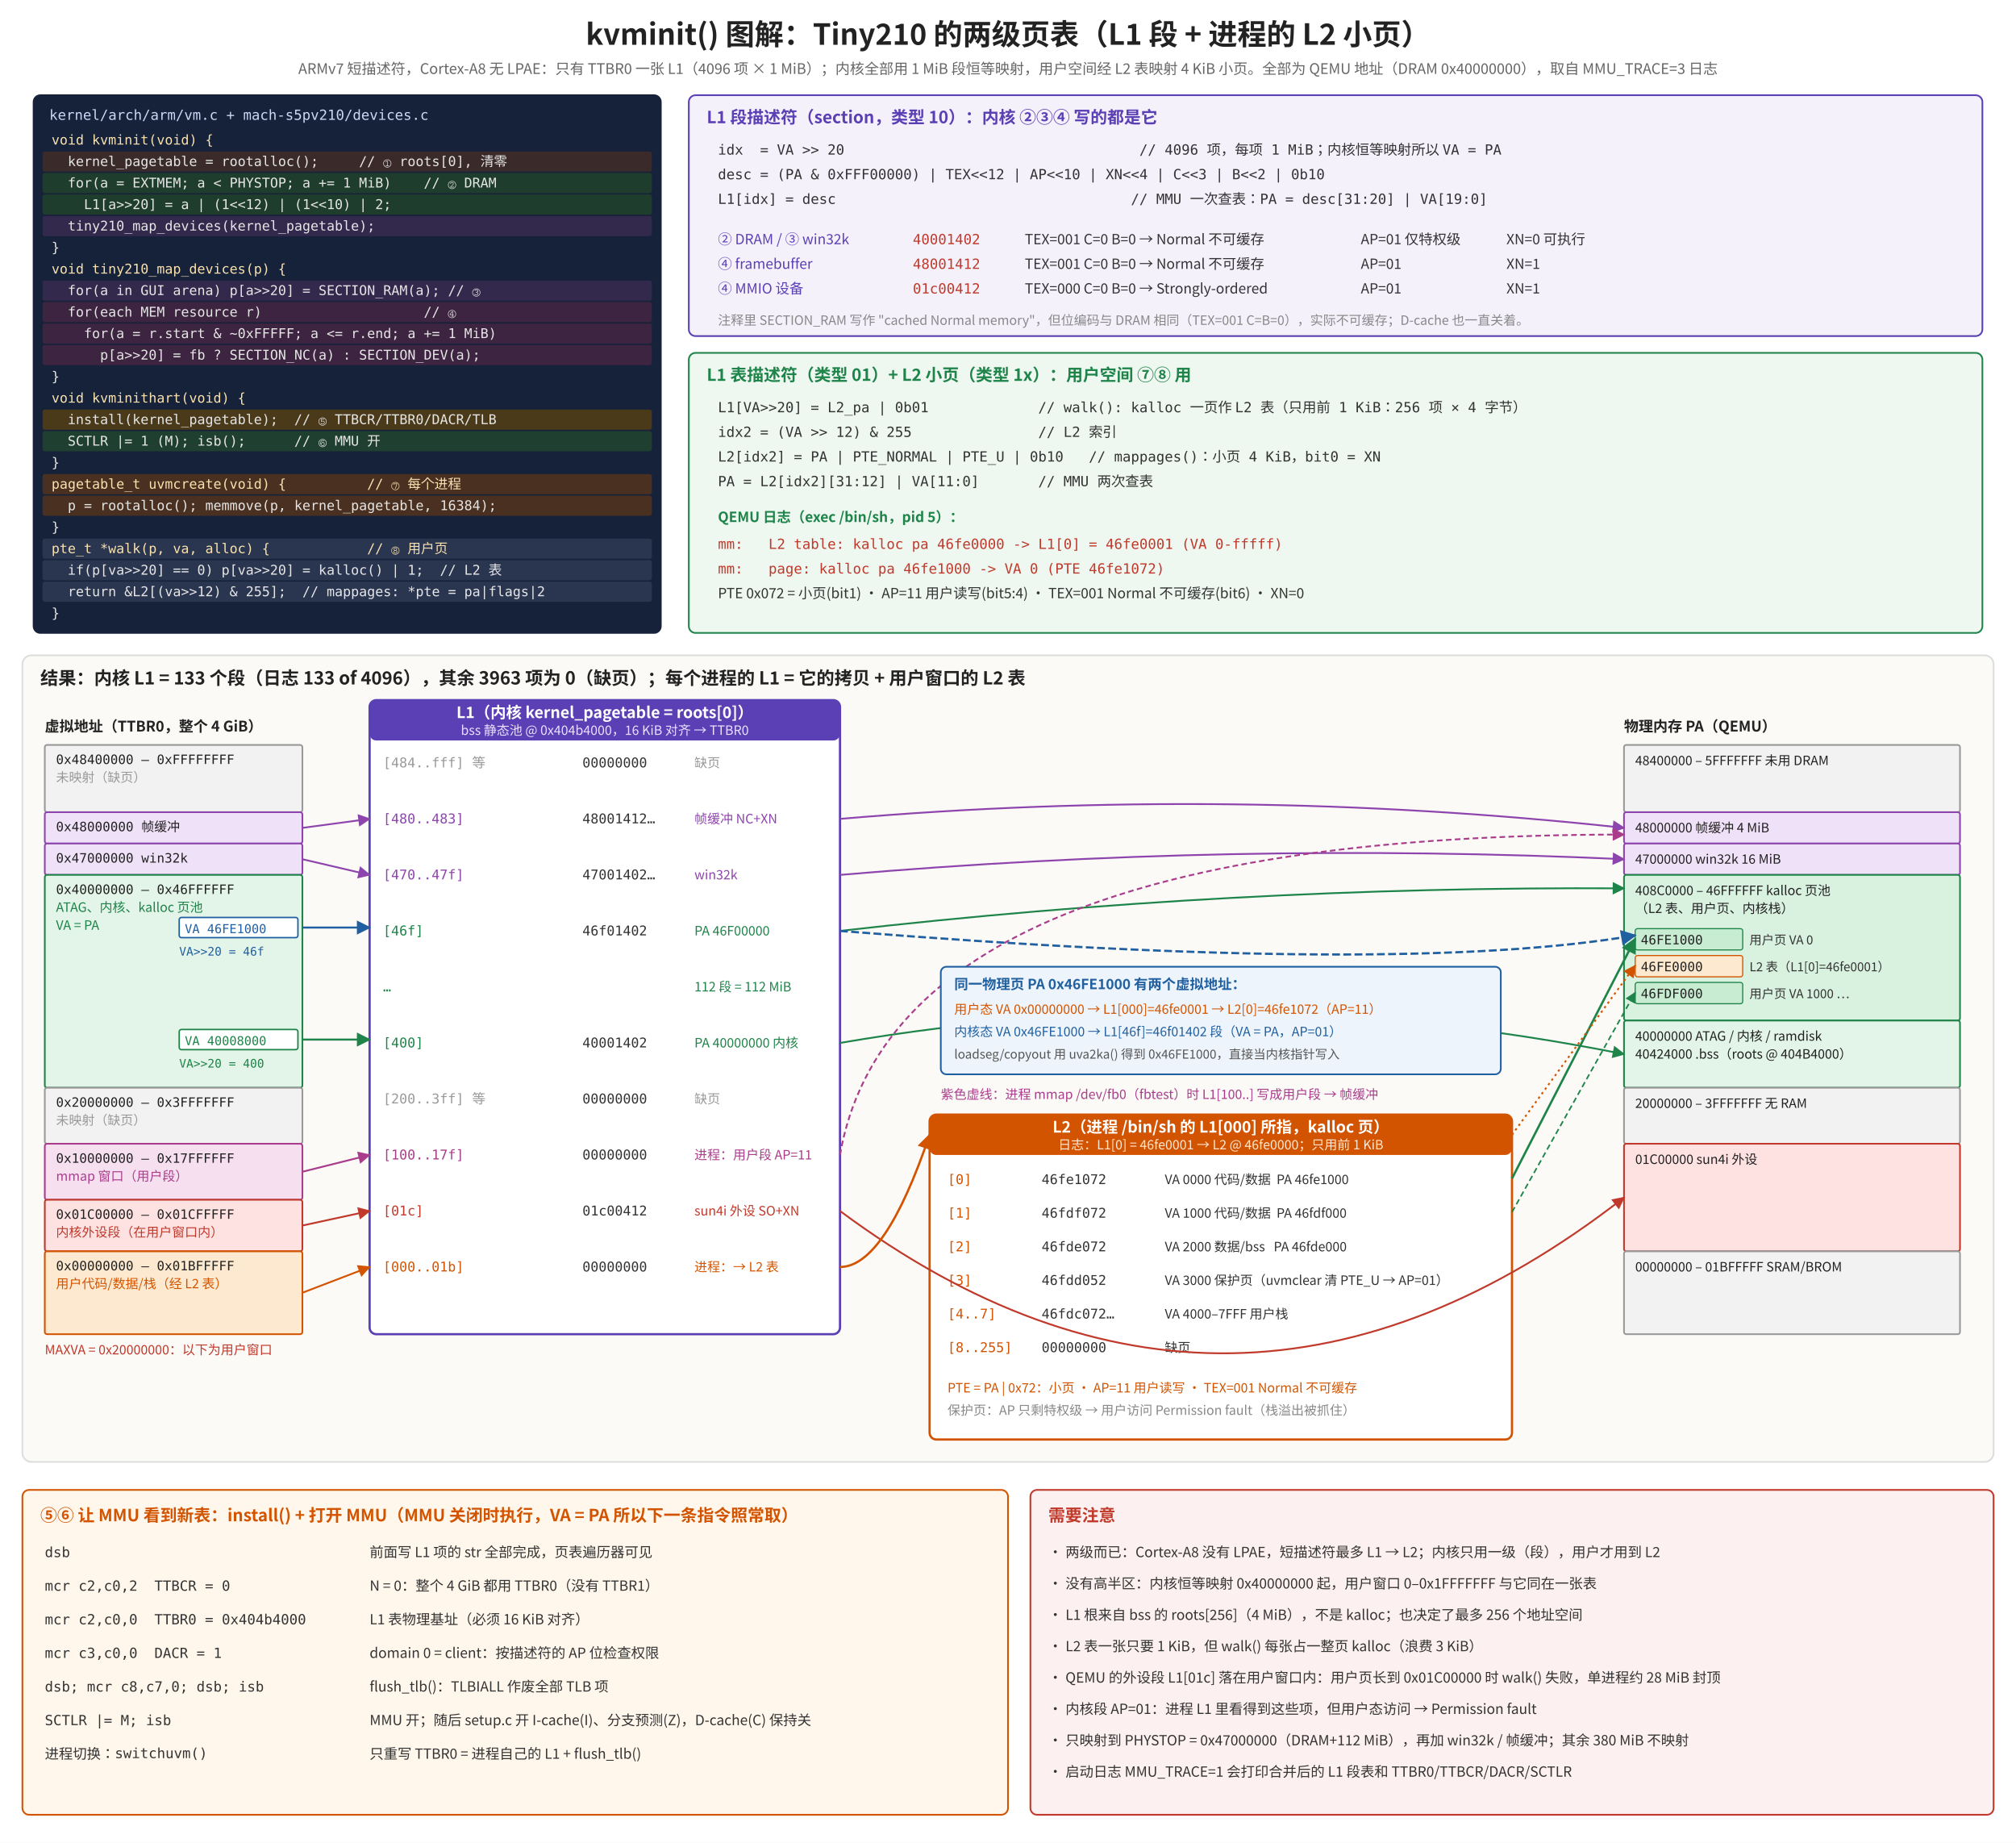
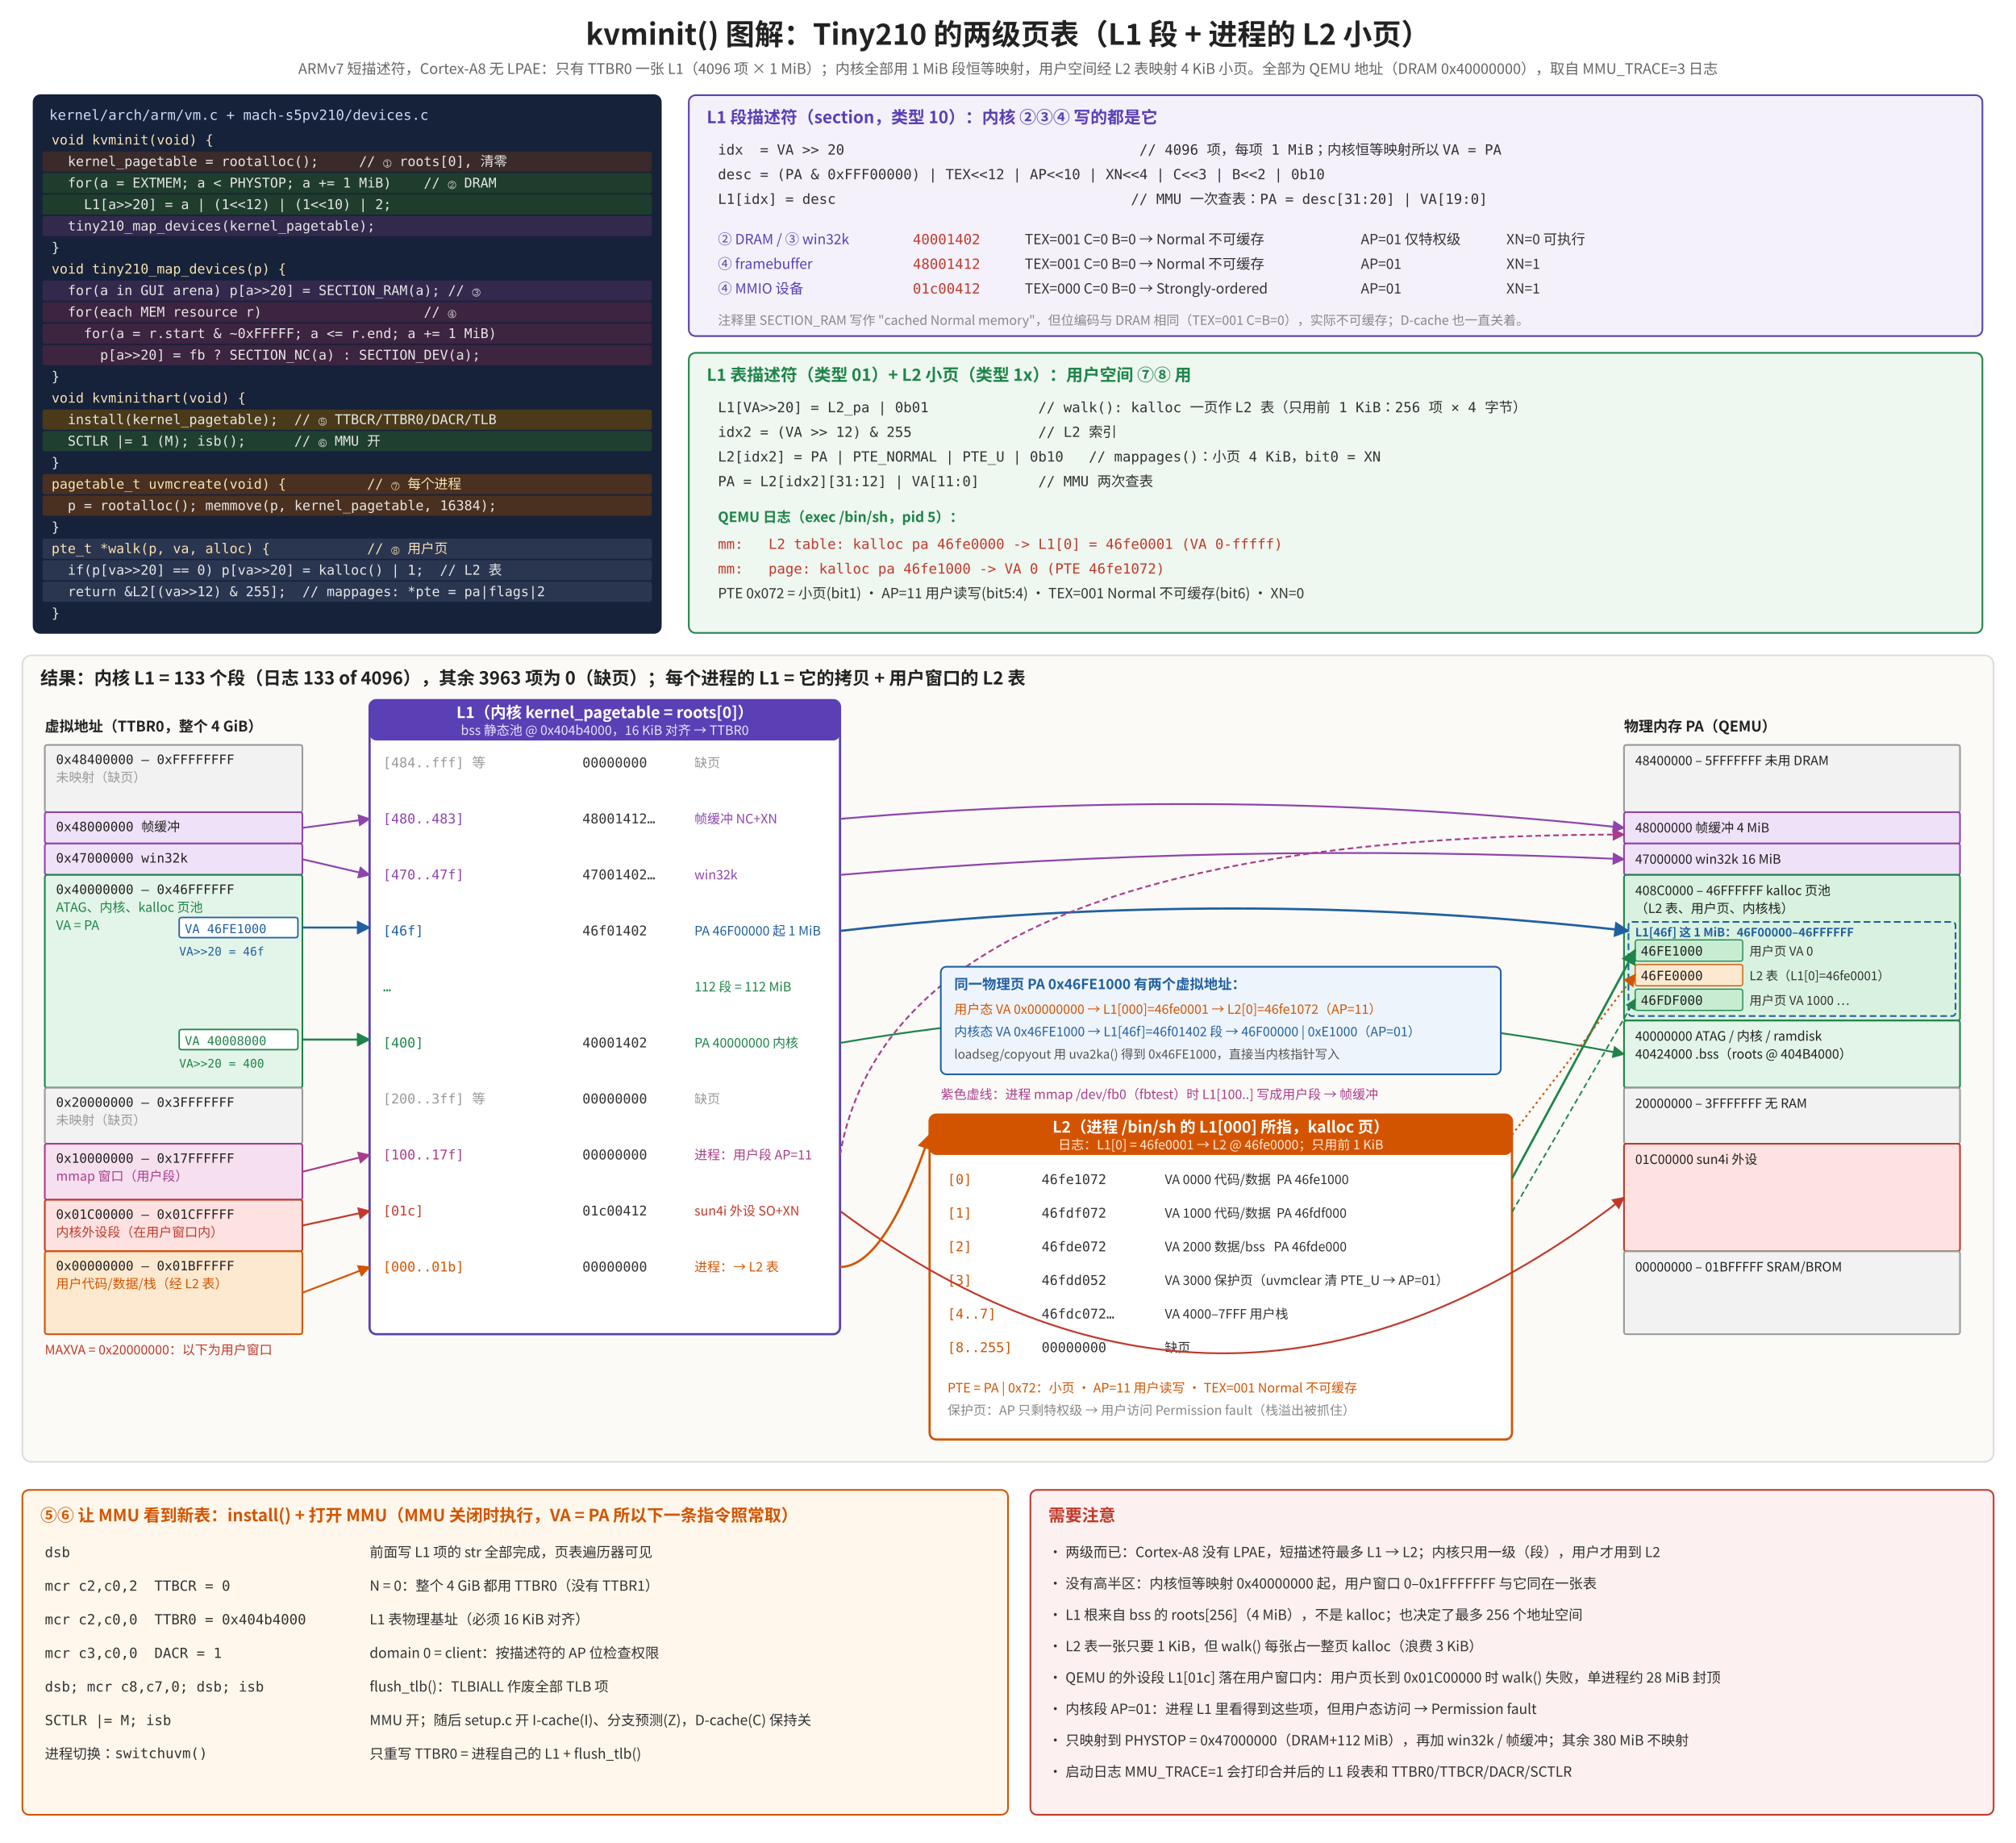
<svg xmlns="http://www.w3.org/2000/svg" width="1800" height="1645" viewBox="0 0 1800 1645">
  <defs>
    <marker id="mc0392b" viewBox="0 0 10 10" refX="9" refY="5" markerWidth="7" markerHeight="7" orient="auto-start-reverse">
      <path d="M0,0 L10,5 L0,10 z" fill="#c0392b" />
    </marker>
    <marker id="m1e8449" viewBox="0 0 10 10" refX="9" refY="5" markerWidth="7" markerHeight="7" orient="auto-start-reverse">
      <path d="M0,0 L10,5 L0,10 z" fill="#1e8449" />
    </marker>
    <marker id="m5b3fb5" viewBox="0 0 10 10" refX="9" refY="5" markerWidth="7" markerHeight="7" orient="auto-start-reverse">
      <path d="M0,0 L10,5 L0,10 z" fill="#5b3fb5" />
    </marker>
    <marker id="m2160a0" viewBox="0 0 10 10" refX="9" refY="5" markerWidth="7" markerHeight="7" orient="auto-start-reverse">
      <path d="M0,0 L10,5 L0,10 z" fill="#2160a0" />
    </marker>
    <marker id="m8e44ad" viewBox="0 0 10 10" refX="9" refY="5" markerWidth="7" markerHeight="7" orient="auto-start-reverse">
      <path d="M0,0 L10,5 L0,10 z" fill="#8e44ad" />
    </marker>
    <marker id="mb9770e" viewBox="0 0 10 10" refX="9" refY="5" markerWidth="7" markerHeight="7" orient="auto-start-reverse">
      <path d="M0,0 L10,5 L0,10 z" fill="#b9770e" />
    </marker>
    <marker id="m555555" viewBox="0 0 10 10" refX="9" refY="5" markerWidth="7" markerHeight="7" orient="auto-start-reverse">
      <path d="M0,0 L10,5 L0,10 z" fill="#555555" />
    </marker>
    <marker id="md35400" viewBox="0 0 10 10" refX="9" refY="5" markerWidth="7" markerHeight="7" orient="auto-start-reverse">
      <path d="M0,0 L10,5 L0,10 z" fill="#d35400" />
    </marker>
    <marker id="ma93d8c" viewBox="0 0 10 10" refX="9" refY="5" markerWidth="7" markerHeight="7" orient="auto-start-reverse">
      <path d="M0,0 L10,5 L0,10 z" fill="#a93d8c" />
    </marker>
  </defs>
  <rect width="1800" height="1645" fill="#ffffff" />
  <text x="900.0" y="40" font-family="'PingFang SC','Noto Sans CJK SC','Helvetica Neue',Arial,sans-serif" font-size="26" fill="#222" font-weight="600" text-anchor="middle" xml:space="preserve">kvminit() 图解：Tiny210 的两级页表（L1 段 + 进程的 L2 小页）</text>
  <text x="900.0" y="66" font-family="'PingFang SC','Noto Sans CJK SC','Helvetica Neue',Arial,sans-serif" font-size="13" fill="#666" text-anchor="middle" xml:space="preserve">ARMv7 短描述符，Cortex-A8 无 LPAE：只有 TTBR0 一张 L1（4096 项 × 1 MiB）；内核全部用 1 MiB 段恒等映射，用户空间经 L2 表映射 4 KiB 小页。全部为 QEMU 地址（DRAM 0x40000000），取自 MMU_TRACE=3 日志</text>
  <rect x="30" y="85" width="560" height="480" rx="6" fill="#16213a" stroke="#16213a" stroke-width="1.5" />
  <text x="44" y="107" font-family="Menlo,'SF Mono',Consolas,monospace" font-size="12.5" fill="#cdd6f4" xml:space="preserve">kernel/arch/arm/vm.c + mach-s5pv210/devices.c</text>
  <text x="46" y="129" font-family="Menlo,'SF Mono',Consolas,monospace" font-size="12" fill="#f9e2af" xml:space="preserve">void kvminit(void) {</text>
  <rect x="38" y="135.2" width="544" height="18" fill="#3a2a2a" rx="2" />
  <text x="46" y="148.2" font-family="Menlo,'SF Mono',Consolas,monospace" font-size="12" fill="#e6e6e6" xml:space="preserve">  kernel_pagetable = rootalloc();     // ① roots[0], 清零</text>
  <rect x="38" y="154.4" width="544" height="18" fill="#1f3d2c" rx="2" />
  <text x="46" y="167.4" font-family="Menlo,'SF Mono',Consolas,monospace" font-size="12" fill="#e6e6e6" xml:space="preserve">  for(a = EXTMEM; a &lt; PHYSTOP; a += 1 MiB)    // ② DRAM</text>
  <rect x="38" y="173.6" width="544" height="18" fill="#1f3d2c" rx="2" />
  <text x="46" y="186.6" font-family="Menlo,'SF Mono',Consolas,monospace" font-size="12" fill="#e6e6e6" xml:space="preserve">    L1[a&gt;&gt;20] = a | (1&lt;&lt;12) | (1&lt;&lt;10) | 2;</text>
  <rect x="38" y="192.8" width="544" height="18" fill="#33294d" rx="2" />
  <text x="46" y="205.8" font-family="Menlo,'SF Mono',Consolas,monospace" font-size="12" fill="#e6e6e6" xml:space="preserve">  tiny210_map_devices(kernel_pagetable);</text>
  <text x="46" y="225" font-family="Menlo,'SF Mono',Consolas,monospace" font-size="12" fill="#e6e6e6" xml:space="preserve">}</text>
  <text x="46" y="244.2" font-family="Menlo,'SF Mono',Consolas,monospace" font-size="12" fill="#f9e2af" xml:space="preserve">void tiny210_map_devices(p) {</text>
  <rect x="38" y="250.4" width="544" height="18" fill="#33294d" rx="2" />
  <text x="46" y="263.4" font-family="Menlo,'SF Mono',Consolas,monospace" font-size="12" fill="#e6e6e6" xml:space="preserve">  for(a in GUI arena) p[a&gt;&gt;20] = SECTION_RAM(a); // ③</text>
  <rect x="38" y="269.6" width="544" height="18" fill="#3d2440" rx="2" />
  <text x="46" y="282.6" font-family="Menlo,'SF Mono',Consolas,monospace" font-size="12" fill="#e6e6e6" xml:space="preserve">  for(each MEM resource r)                    // ④</text>
  <rect x="38" y="288.8" width="544" height="18" fill="#3d2440" rx="2" />
  <text x="46" y="301.8" font-family="Menlo,'SF Mono',Consolas,monospace" font-size="12" fill="#e6e6e6" xml:space="preserve">    for(a = r.start &amp; ~0xFFFFF; a &lt;= r.end; a += 1 MiB)</text>
  <rect x="38" y="308" width="544" height="18" fill="#3d2440" rx="2" />
  <text x="46" y="321" font-family="Menlo,'SF Mono',Consolas,monospace" font-size="12" fill="#e6e6e6" xml:space="preserve">      p[a&gt;&gt;20] = fb ? SECTION_NC(a) : SECTION_DEV(a);</text>
  <text x="46" y="340.2" font-family="Menlo,'SF Mono',Consolas,monospace" font-size="12" fill="#e6e6e6" xml:space="preserve">}</text>
  <text x="46" y="359.4" font-family="Menlo,'SF Mono',Consolas,monospace" font-size="12" fill="#f9e2af" xml:space="preserve">void kvminithart(void) {</text>
  <rect x="38" y="365.6" width="544" height="18" fill="#4a3a1a" rx="2" />
  <text x="46" y="378.6" font-family="Menlo,'SF Mono',Consolas,monospace" font-size="12" fill="#e6e6e6" xml:space="preserve">  install(kernel_pagetable);  // ⑤ TTBCR/TTBR0/DACR/TLB</text>
  <rect x="38" y="384.8" width="544" height="18" fill="#1f4030" rx="2" />
  <text x="46" y="397.8" font-family="Menlo,'SF Mono',Consolas,monospace" font-size="12" fill="#e6e6e6" xml:space="preserve">  SCTLR |= 1 (M); isb();      // ⑥ MMU 开</text>
  <text x="46" y="417" font-family="Menlo,'SF Mono',Consolas,monospace" font-size="12" fill="#e6e6e6" xml:space="preserve">}</text>
  <rect x="38" y="423.2" width="544" height="18" fill="#4a3020" rx="2" />
  <text x="46" y="436.2" font-family="Menlo,'SF Mono',Consolas,monospace" font-size="12" fill="#f9e2af" xml:space="preserve">pagetable_t uvmcreate(void) {          // ⑦ 每个进程</text>
  <rect x="38" y="442.4" width="544" height="18" fill="#4a3020" rx="2" />
  <text x="46" y="455.4" font-family="Menlo,'SF Mono',Consolas,monospace" font-size="12" fill="#e6e6e6" xml:space="preserve">  p = rootalloc(); memmove(p, kernel_pagetable, 16384);</text>
  <text x="46" y="474.6" font-family="Menlo,'SF Mono',Consolas,monospace" font-size="12" fill="#e6e6e6" xml:space="preserve">}</text>
  <rect x="38" y="480.8" width="544" height="18" fill="#2a3550" rx="2" />
  <text x="46" y="493.8" font-family="Menlo,'SF Mono',Consolas,monospace" font-size="12" fill="#f9e2af" xml:space="preserve">pte_t *walk(p, va, alloc) {            // ⑧ 用户页</text>
  <rect x="38" y="500" width="544" height="18" fill="#2a3550" rx="2" />
  <text x="46" y="513" font-family="Menlo,'SF Mono',Consolas,monospace" font-size="12" fill="#e6e6e6" xml:space="preserve">  if(p[va&gt;&gt;20] == 0) p[va&gt;&gt;20] = kalloc() | 1;  // L2 表</text>
  <rect x="38" y="519.2" width="544" height="18" fill="#2a3550" rx="2" />
  <text x="46" y="532.2" font-family="Menlo,'SF Mono',Consolas,monospace" font-size="12" fill="#e6e6e6" xml:space="preserve">  return &amp;L2[(va&gt;&gt;12) &amp; 255];  // mappages: *pte = pa|flags|2</text>
  <text x="46" y="551.4" font-family="Menlo,'SF Mono',Consolas,monospace" font-size="12" fill="#e6e6e6" xml:space="preserve">}</text>
  <rect x="615" y="85" width="1155" height="215" rx="6" fill="#f4f1fb" stroke="#5b3fb5" stroke-width="1.5" />
  <text x="631" y="110" font-family="'PingFang SC','Noto Sans CJK SC','Helvetica Neue',Arial,sans-serif" font-size="15" fill="#5b3fb5" font-weight="600" xml:space="preserve">L1 段描述符（section，类型 10）：内核 ②③④ 写的都是它</text>
  <text x="641" y="138" font-family="Menlo,'SF Mono',Consolas,monospace" font-size="12.5" fill="#333" xml:space="preserve">idx  = VA &gt;&gt; 20                                   // 4096 项，每项 1 MiB；内核恒等映射所以 VA = PA</text>
  <text x="641" y="160" font-family="Menlo,'SF Mono',Consolas,monospace" font-size="12.5" fill="#333" xml:space="preserve">desc = (PA &amp; 0xFFF00000) | TEX&lt;&lt;12 | AP&lt;&lt;10 | XN&lt;&lt;4 | C&lt;&lt;3 | B&lt;&lt;2 | 0b10</text>
  <text x="641" y="182" font-family="Menlo,'SF Mono',Consolas,monospace" font-size="12.5" fill="#333" xml:space="preserve">L1[idx] = desc                                   // MMU 一次查表：PA = desc[31:20] | VA[19:0]</text>
  <text x="641" y="218" font-family="'PingFang SC','Noto Sans CJK SC','Helvetica Neue',Arial,sans-serif" font-size="12.5" fill="#5b3fb5" xml:space="preserve">② DRAM / ③ win32k</text>
  <text x="815" y="218" font-family="Menlo,'SF Mono',Consolas,monospace" font-size="12.5" fill="#c0392b" xml:space="preserve">40001402</text>
  <text x="915" y="218" font-family="'PingFang SC','Noto Sans CJK SC','Helvetica Neue',Arial,sans-serif" font-size="12.5" fill="#333" xml:space="preserve">TEX=001 C=0 B=0 → Normal 不可缓存</text>
  <text x="1215" y="218" font-family="'PingFang SC','Noto Sans CJK SC','Helvetica Neue',Arial,sans-serif" font-size="12.5" fill="#333" xml:space="preserve">AP=01 仅特权级</text>
  <text x="1345" y="218" font-family="'PingFang SC','Noto Sans CJK SC','Helvetica Neue',Arial,sans-serif" font-size="12.5" fill="#333" xml:space="preserve">XN=0 可执行</text>
  <text x="641" y="240" font-family="'PingFang SC','Noto Sans CJK SC','Helvetica Neue',Arial,sans-serif" font-size="12.5" fill="#5b3fb5" xml:space="preserve">④ framebuffer</text>
  <text x="815" y="240" font-family="Menlo,'SF Mono',Consolas,monospace" font-size="12.5" fill="#c0392b" xml:space="preserve">48001412</text>
  <text x="915" y="240" font-family="'PingFang SC','Noto Sans CJK SC','Helvetica Neue',Arial,sans-serif" font-size="12.5" fill="#333" xml:space="preserve">TEX=001 C=0 B=0 → Normal 不可缓存</text>
  <text x="1215" y="240" font-family="'PingFang SC','Noto Sans CJK SC','Helvetica Neue',Arial,sans-serif" font-size="12.5" fill="#333" xml:space="preserve">AP=01</text>
  <text x="1345" y="240" font-family="'PingFang SC','Noto Sans CJK SC','Helvetica Neue',Arial,sans-serif" font-size="12.5" fill="#333" xml:space="preserve">XN=1</text>
  <text x="641" y="262" font-family="'PingFang SC','Noto Sans CJK SC','Helvetica Neue',Arial,sans-serif" font-size="12.5" fill="#5b3fb5" xml:space="preserve">④ MMIO 设备</text>
  <text x="815" y="262" font-family="Menlo,'SF Mono',Consolas,monospace" font-size="12.5" fill="#c0392b" xml:space="preserve">01c00412</text>
  <text x="915" y="262" font-family="'PingFang SC','Noto Sans CJK SC','Helvetica Neue',Arial,sans-serif" font-size="12.5" fill="#333" xml:space="preserve">TEX=000 C=0 B=0 → Strongly-ordered</text>
  <text x="1215" y="262" font-family="'PingFang SC','Noto Sans CJK SC','Helvetica Neue',Arial,sans-serif" font-size="12.5" fill="#333" xml:space="preserve">AP=01</text>
  <text x="1345" y="262" font-family="'PingFang SC','Noto Sans CJK SC','Helvetica Neue',Arial,sans-serif" font-size="12.5" fill="#333" xml:space="preserve">XN=1</text>
  <text x="641" y="290" font-family="'PingFang SC','Noto Sans CJK SC','Helvetica Neue',Arial,sans-serif" font-size="11.5" fill="#888" xml:space="preserve">注释里 SECTION_RAM 写作 "cached Normal memory"，但位编码与 DRAM 相同（TEX=001 C=B=0），实际不可缓存；D-cache 也一直关着。</text>
  <rect x="615" y="315" width="1155" height="250" rx="6" fill="#eef7f0" stroke="#1e8449" stroke-width="1.5" />
  <text x="631" y="340" font-family="'PingFang SC','Noto Sans CJK SC','Helvetica Neue',Arial,sans-serif" font-size="15" fill="#1e8449" font-weight="600" xml:space="preserve">L1 表描述符（类型 01）+ L2 小页（类型 1x）：用户空间 ⑦⑧ 用</text>
  <text x="641" y="368" font-family="Menlo,'SF Mono',Consolas,monospace" font-size="12.5" fill="#333" xml:space="preserve">L1[VA&gt;&gt;20] = L2_pa | 0b01             // walk(): kalloc 一页作 L2 表（只用前 1 KiB：256 项 × 4 字节）</text>
  <text x="641" y="390" font-family="Menlo,'SF Mono',Consolas,monospace" font-size="12.5" fill="#333" xml:space="preserve">idx2 = (VA &gt;&gt; 12) &amp; 255               // L2 索引</text>
  <text x="641" y="412" font-family="Menlo,'SF Mono',Consolas,monospace" font-size="12.5" fill="#333" xml:space="preserve">L2[idx2] = PA | PTE_NORMAL | PTE_U | 0b10   // mappages()：小页 4 KiB，bit0 = XN</text>
  <text x="641" y="434" font-family="Menlo,'SF Mono',Consolas,monospace" font-size="12.5" fill="#333" xml:space="preserve">PA = L2[idx2][31:12] | VA[11:0]       // MMU 两次查表</text>
  <text x="641" y="466" font-family="'PingFang SC','Noto Sans CJK SC','Helvetica Neue',Arial,sans-serif" font-size="12.5" fill="#1e8449" font-weight="600" xml:space="preserve">QEMU 日志（exec /bin/sh，pid 5）：</text>
  <text x="641" y="490" font-family="Menlo,'SF Mono',Consolas,monospace" font-size="12.5" fill="#c0392b" xml:space="preserve">mm:   L2 table: kalloc pa 46fe0000 -&gt; L1[0] = 46fe0001 (VA 0-fffff)</text>
  <text x="641" y="512" font-family="Menlo,'SF Mono',Consolas,monospace" font-size="12.5" fill="#c0392b" xml:space="preserve">mm:   page: kalloc pa 46fe1000 -&gt; VA 0 (PTE 46fe1072)</text>
  <text x="641" y="534" font-family="'PingFang SC','Noto Sans CJK SC','Helvetica Neue',Arial,sans-serif" font-size="12.5" fill="#333" xml:space="preserve">PTE 0x072 = 小页(bit1) · AP=11 用户读写(bit5:4) · TEX=001 Normal 不可缓存(bit6) · XN=0</text>
  <rect x="20" y="585" width="1760" height="720" rx="8" fill="#fbfaf7" stroke="#ddd" stroke-width="1.5" />
  <text x="36" y="611" font-family="'PingFang SC','Noto Sans CJK SC','Helvetica Neue',Arial,sans-serif" font-size="16" fill="#222" font-weight="600" xml:space="preserve">结果：内核 L1 = 133 个段（日志 133 of 4096），其余 3963 项为 0（缺页）；每个进程的 L1 = 它的拷贝 + 用户窗口的 L2 表</text>
  <text x="40" y="653" font-family="'PingFang SC','Noto Sans CJK SC','Helvetica Neue',Arial,sans-serif" font-size="13" fill="#222" font-weight="600" xml:space="preserve">虚拟地址（TTBR0，整个 4 GiB）</text>
  <rect x="40" y="665" width="230" height="60" rx="2" fill="#f2f2f2" stroke="#999" stroke-width="1.5" />
  <text x="50" y="682" font-family="Menlo,'SF Mono',Consolas,monospace" font-size="11.5" fill="#222" xml:space="preserve">0x48400000 – 0xFFFFFFFF</text>
  <text x="50" y="698" font-family="'PingFang SC','Noto Sans CJK SC','Helvetica Neue',Arial,sans-serif" font-size="11.5" fill="#999" xml:space="preserve">未映射（缺页）</text>
  <rect x="40" y="725" width="230" height="28" rx="2" fill="#efe1f7" stroke="#8e44ad" stroke-width="1.5" />
  <text x="50" y="742" font-family="Menlo,'SF Mono',Consolas,monospace" font-size="11.5" fill="#222" xml:space="preserve">0x48000000 帧缓冲</text>
  <rect x="40" y="753" width="230" height="28" rx="2" fill="#efe1f7" stroke="#8e44ad" stroke-width="1.5" />
  <text x="50" y="770" font-family="Menlo,'SF Mono',Consolas,monospace" font-size="11.5" fill="#222" xml:space="preserve">0x47000000 win32k</text>
  <rect x="40" y="781" width="230" height="190" rx="2" fill="#e3f4e8" stroke="#1e8449" stroke-width="1.5" />
  <text x="50" y="798" font-family="Menlo,'SF Mono',Consolas,monospace" font-size="11.5" fill="#222" xml:space="preserve">0x40000000 – 0x46FFFFFF</text>
  <text x="50" y="814" font-family="'PingFang SC','Noto Sans CJK SC','Helvetica Neue',Arial,sans-serif" font-size="11.5" fill="#1e8449" xml:space="preserve">ATAG、内核、kalloc 页池</text>
  <text x="50" y="830" font-family="'PingFang SC','Noto Sans CJK SC','Helvetica Neue',Arial,sans-serif" font-size="11.5" fill="#1e8449" xml:space="preserve">VA = PA</text>
  <rect x="40" y="971" width="230" height="50" rx="2" fill="#f2f2f2" stroke="#999" stroke-width="1.5" />
  <text x="50" y="988" font-family="Menlo,'SF Mono',Consolas,monospace" font-size="11.5" fill="#222" xml:space="preserve">0x20000000 – 0x3FFFFFFF</text>
  <text x="50" y="1004" font-family="'PingFang SC','Noto Sans CJK SC','Helvetica Neue',Arial,sans-serif" font-size="11.5" fill="#999" xml:space="preserve">未映射（缺页）</text>
  <rect x="40" y="1021" width="230" height="50" rx="2" fill="#f6e0f0" stroke="#a93d8c" stroke-width="1.5" />
  <text x="50" y="1038" font-family="Menlo,'SF Mono',Consolas,monospace" font-size="11.5" fill="#222" xml:space="preserve">0x10000000 – 0x17FFFFFF</text>
  <text x="50" y="1054" font-family="'PingFang SC','Noto Sans CJK SC','Helvetica Neue',Arial,sans-serif" font-size="11.5" fill="#a93d8c" xml:space="preserve">mmap 窗口（用户段）</text>
  <rect x="40" y="1071" width="230" height="46" rx="2" fill="#fde2e1" stroke="#c0392b" stroke-width="1.5" />
  <text x="50" y="1088" font-family="Menlo,'SF Mono',Consolas,monospace" font-size="11.5" fill="#222" xml:space="preserve">0x01C00000 – 0x01CFFFFF</text>
  <text x="50" y="1104" font-family="'PingFang SC','Noto Sans CJK SC','Helvetica Neue',Arial,sans-serif" font-size="11.5" fill="#c0392b" xml:space="preserve">内核外设段（在用户窗口内）</text>
  <rect x="40" y="1117" width="230" height="74" rx="2" fill="#fde9cf" stroke="#d35400" stroke-width="1.5" />
  <text x="50" y="1134" font-family="Menlo,'SF Mono',Consolas,monospace" font-size="11.5" fill="#222" xml:space="preserve">0x00000000 – 0x01BFFFFF</text>
  <text x="50" y="1150" font-family="'PingFang SC','Noto Sans CJK SC','Helvetica Neue',Arial,sans-serif" font-size="11.5" fill="#d35400" xml:space="preserve">用户代码/数据/栈（经 L2 表）</text>
  <text x="40" y="1209" font-family="'PingFang SC','Noto Sans CJK SC','Helvetica Neue',Arial,sans-serif" font-size="11.5" fill="#c0392b" xml:space="preserve">MAXVA = 0x20000000：以下为用户窗口</text>
  <rect x="330" y="625" width="420" height="566" rx="6" fill="#fff" stroke="#5b3fb5" stroke-width="2" />
  <rect x="330" y="625" width="420" height="36" rx="6" fill="#5b3fb5" />
  <text x="540.0" y="641" font-family="'PingFang SC','Noto Sans CJK SC','Helvetica Neue',Arial,sans-serif" font-size="14" fill="#fff" font-weight="600" text-anchor="middle" xml:space="preserve">L1（内核 kernel_pagetable = roots[0]）</text>
  <text x="540.0" y="656" font-family="'PingFang SC','Noto Sans CJK SC','Helvetica Neue',Arial,sans-serif" font-size="11.5" fill="#e8e2ff" text-anchor="middle" xml:space="preserve">bss 静态池 @ 0x404b4000，16 KiB 对齐 → TTBR0</text>
  <text x="342" y="685" font-family="Menlo,'SF Mono',Consolas,monospace" font-size="12" fill="#999" xml:space="preserve">[484..fff] 等</text>
  <text x="520" y="685" font-family="Menlo,'SF Mono',Consolas,monospace" font-size="12" fill="#333" xml:space="preserve">00000000</text>
  <text x="620" y="685" font-family="'PingFang SC','Noto Sans CJK SC','Helvetica Neue',Arial,sans-serif" font-size="11.5" fill="#999" xml:space="preserve">缺页</text>
  <text x="342" y="735" font-family="Menlo,'SF Mono',Consolas,monospace" font-size="12" fill="#8e44ad" xml:space="preserve">[480..483]</text>
  <text x="520" y="735" font-family="Menlo,'SF Mono',Consolas,monospace" font-size="12" fill="#333" xml:space="preserve">48001412…</text>
  <text x="620" y="735" font-family="'PingFang SC','Noto Sans CJK SC','Helvetica Neue',Arial,sans-serif" font-size="11.5" fill="#8e44ad" xml:space="preserve">帧缓冲 NC+XN</text>
  <text x="342" y="785" font-family="Menlo,'SF Mono',Consolas,monospace" font-size="12" fill="#8e44ad" xml:space="preserve">[470..47f]</text>
  <text x="520" y="785" font-family="Menlo,'SF Mono',Consolas,monospace" font-size="12" fill="#333" xml:space="preserve">47001402…</text>
  <text x="620" y="785" font-family="'PingFang SC','Noto Sans CJK SC','Helvetica Neue',Arial,sans-serif" font-size="11.5" fill="#8e44ad" xml:space="preserve">win32k</text>
-   <text x="342" y="835" font-family="Menlo,'SF Mono',Consolas,monospace" font-size="12" fill="#1e8449" xml:space="preserve">[46f]</text>
+   <text x="342" y="835" font-family="Menlo,'SF Mono',Consolas,monospace" font-size="12" fill="#2160a0" xml:space="preserve">[46f]</text>
  <text x="520" y="835" font-family="Menlo,'SF Mono',Consolas,monospace" font-size="12" fill="#333" xml:space="preserve">46f01402</text>
-   <text x="620" y="835" font-family="'PingFang SC','Noto Sans CJK SC','Helvetica Neue',Arial,sans-serif" font-size="11.5" fill="#1e8449" xml:space="preserve">PA 46F00000</text>
+   <text x="620" y="835" font-family="'PingFang SC','Noto Sans CJK SC','Helvetica Neue',Arial,sans-serif" font-size="11.5" fill="#2160a0" xml:space="preserve">PA 46F00000 起 1 MiB</text>
  <text x="342" y="885" font-family="Menlo,'SF Mono',Consolas,monospace" font-size="12" fill="#1e8449" xml:space="preserve">…</text>
  <text x="520" y="885" font-family="Menlo,'SF Mono',Consolas,monospace" font-size="12" fill="#333" xml:space="preserve" />
  <text x="620" y="885" font-family="'PingFang SC','Noto Sans CJK SC','Helvetica Neue',Arial,sans-serif" font-size="11.5" fill="#1e8449" xml:space="preserve">112 段 = 112 MiB</text>
  <text x="342" y="935" font-family="Menlo,'SF Mono',Consolas,monospace" font-size="12" fill="#1e8449" xml:space="preserve">[400]</text>
  <text x="520" y="935" font-family="Menlo,'SF Mono',Consolas,monospace" font-size="12" fill="#333" xml:space="preserve">40001402</text>
  <text x="620" y="935" font-family="'PingFang SC','Noto Sans CJK SC','Helvetica Neue',Arial,sans-serif" font-size="11.5" fill="#1e8449" xml:space="preserve">PA 40000000 内核</text>
  <text x="342" y="985" font-family="Menlo,'SF Mono',Consolas,monospace" font-size="12" fill="#999" xml:space="preserve">[200..3ff] 等</text>
  <text x="520" y="985" font-family="Menlo,'SF Mono',Consolas,monospace" font-size="12" fill="#333" xml:space="preserve">00000000</text>
  <text x="620" y="985" font-family="'PingFang SC','Noto Sans CJK SC','Helvetica Neue',Arial,sans-serif" font-size="11.5" fill="#999" xml:space="preserve">缺页</text>
  <text x="342" y="1035" font-family="Menlo,'SF Mono',Consolas,monospace" font-size="12" fill="#a93d8c" xml:space="preserve">[100..17f]</text>
  <text x="520" y="1035" font-family="Menlo,'SF Mono',Consolas,monospace" font-size="12" fill="#333" xml:space="preserve">00000000</text>
  <text x="620" y="1035" font-family="'PingFang SC','Noto Sans CJK SC','Helvetica Neue',Arial,sans-serif" font-size="11.5" fill="#a93d8c" xml:space="preserve">进程：用户段 AP=11</text>
  <text x="342" y="1085" font-family="Menlo,'SF Mono',Consolas,monospace" font-size="12" fill="#c0392b" xml:space="preserve">[01c]</text>
  <text x="520" y="1085" font-family="Menlo,'SF Mono',Consolas,monospace" font-size="12" fill="#333" xml:space="preserve">01c00412</text>
  <text x="620" y="1085" font-family="'PingFang SC','Noto Sans CJK SC','Helvetica Neue',Arial,sans-serif" font-size="11.5" fill="#c0392b" xml:space="preserve">sun4i 外设 SO+XN</text>
  <text x="342" y="1135" font-family="Menlo,'SF Mono',Consolas,monospace" font-size="12" fill="#d35400" xml:space="preserve">[000..01b]</text>
  <text x="520" y="1135" font-family="Menlo,'SF Mono',Consolas,monospace" font-size="12" fill="#333" xml:space="preserve">00000000</text>
  <text x="620" y="1135" font-family="'PingFang SC','Noto Sans CJK SC','Helvetica Neue',Arial,sans-serif" font-size="11.5" fill="#d35400" xml:space="preserve">进程：→ L2 表</text>
  <text x="1450" y="653" font-family="'PingFang SC','Noto Sans CJK SC','Helvetica Neue',Arial,sans-serif" font-size="13" fill="#222" font-weight="600" xml:space="preserve">物理内存 PA（QEMU）</text>
  <rect x="1450" y="665" width="300" height="60" rx="2" fill="#f2f2f2" stroke="#999" stroke-width="1.5" />
  <text x="1460" y="683" font-family="'PingFang SC','Noto Sans CJK SC','Helvetica Neue',Arial,sans-serif" font-size="11.5" fill="#222" xml:space="preserve">48400000 – 5FFFFFFF 未用 DRAM</text>
  <rect x="1450" y="725" width="300" height="28" rx="2" fill="#efe1f7" stroke="#8e44ad" stroke-width="1.5" />
  <text x="1460" y="743" font-family="'PingFang SC','Noto Sans CJK SC','Helvetica Neue',Arial,sans-serif" font-size="11.5" fill="#222" xml:space="preserve">48000000 帧缓冲 4 MiB</text>
  <rect x="1450" y="753" width="300" height="28" rx="2" fill="#efe1f7" stroke="#8e44ad" stroke-width="1.5" />
  <text x="1460" y="771" font-family="'PingFang SC','Noto Sans CJK SC','Helvetica Neue',Arial,sans-serif" font-size="11.5" fill="#222" xml:space="preserve">47000000 win32k 16 MiB</text>
  <rect x="1450" y="781" width="300" height="130" rx="2" fill="#d9f2df" stroke="#1e8449" stroke-width="1.5" />
  <text x="1460" y="799" font-family="'PingFang SC','Noto Sans CJK SC','Helvetica Neue',Arial,sans-serif" font-size="11.5" fill="#222" xml:space="preserve">408C0000 – 46FFFFFF kalloc 页池</text>
  <text x="1460" y="815" font-family="'PingFang SC','Noto Sans CJK SC','Helvetica Neue',Arial,sans-serif" font-size="11.5" fill="#222" xml:space="preserve">（L2 表、用户页、内核栈）</text>
  <rect x="1450" y="911" width="300" height="60" rx="2" fill="#e3f4e8" stroke="#1e8449" stroke-width="1.5" />
  <text x="1460" y="929" font-family="'PingFang SC','Noto Sans CJK SC','Helvetica Neue',Arial,sans-serif" font-size="11.5" fill="#222" xml:space="preserve">40000000 ATAG / 内核 / ramdisk</text>
  <text x="1460" y="945" font-family="'PingFang SC','Noto Sans CJK SC','Helvetica Neue',Arial,sans-serif" font-size="11.5" fill="#222" xml:space="preserve">40424000 .bss（roots @ 404B4000）</text>
  <rect x="1450" y="971" width="300" height="50" rx="2" fill="#f2f2f2" stroke="#999" stroke-width="1.5" />
  <text x="1460" y="989" font-family="'PingFang SC','Noto Sans CJK SC','Helvetica Neue',Arial,sans-serif" font-size="11.5" fill="#222" xml:space="preserve">20000000 – 3FFFFFFF 无 RAM</text>
  <rect x="1450" y="1021" width="300" height="96" rx="2" fill="#fde2e1" stroke="#c0392b" stroke-width="1.5" />
  <text x="1460" y="1039" font-family="'PingFang SC','Noto Sans CJK SC','Helvetica Neue',Arial,sans-serif" font-size="11.5" fill="#222" xml:space="preserve">01C00000 sun4i 外设</text>
  <rect x="1450" y="1117" width="300" height="74" rx="2" fill="#f2f2f2" stroke="#999" stroke-width="1.5" />
  <text x="1460" y="1135" font-family="'PingFang SC','Noto Sans CJK SC','Helvetica Neue',Arial,sans-serif" font-size="11.5" fill="#222" xml:space="preserve">00000000 – 01BFFFFF SRAM/BROM</text>
-   <rect x="1460" y="829" width="96" height="19" rx="2" fill="#c8ecd2" stroke="#1e8449" stroke-width="1" />
-   <text x="1465" y="843" font-family="Menlo,'SF Mono',Consolas,monospace" font-size="11.5" fill="#222" xml:space="preserve">46FE1000</text>
-   <text x="1562" y="843" font-family="'PingFang SC','Noto Sans CJK SC','Helvetica Neue',Arial,sans-serif" font-size="11" fill="#333" xml:space="preserve">用户页 VA 0</text>
-   <rect x="1460" y="853" width="96" height="19" rx="2" fill="#fde9cf" stroke="#d35400" stroke-width="1" />
-   <text x="1465" y="867" font-family="Menlo,'SF Mono',Consolas,monospace" font-size="11.5" fill="#222" xml:space="preserve">46FE0000</text>
-   <text x="1562" y="867" font-family="'PingFang SC','Noto Sans CJK SC','Helvetica Neue',Arial,sans-serif" font-size="11" fill="#333" xml:space="preserve">L2 表（L1[0]=46fe0001）</text>
-   <rect x="1460" y="877" width="96" height="19" rx="2" fill="#c8ecd2" stroke="#1e8449" stroke-width="1" />
-   <text x="1465" y="891" font-family="Menlo,'SF Mono',Consolas,monospace" font-size="11.5" fill="#222" xml:space="preserve">46FDF000</text>
-   <text x="1562" y="891" font-family="'PingFang SC','Noto Sans CJK SC','Helvetica Neue',Arial,sans-serif" font-size="11" fill="#333" xml:space="preserve">用户页 VA 1000 …</text>
+   <rect x="1454" y="823" width="292" height="84" rx="3" fill="none" stroke="#2160a0" stroke-width="1.5" stroke-dasharray="6 3" />
+   <text x="1460" y="836" font-family="'PingFang SC','Noto Sans CJK SC','Helvetica Neue',Arial,sans-serif" font-size="10.5" fill="#2160a0" font-weight="600" xml:space="preserve">L1[46f] 这 1 MiB：46F00000–46FFFFFF</text>
+   <rect x="1460" y="839" width="96" height="19" rx="2" fill="#c8ecd2" stroke="#1e8449" stroke-width="1" />
+   <text x="1465" y="853" font-family="Menlo,'SF Mono',Consolas,monospace" font-size="11.5" fill="#222" xml:space="preserve">46FE1000</text>
+   <text x="1562" y="853" font-family="'PingFang SC','Noto Sans CJK SC','Helvetica Neue',Arial,sans-serif" font-size="11" fill="#333" xml:space="preserve">用户页 VA 0</text>
+   <rect x="1460" y="861" width="96" height="19" rx="2" fill="#fde9cf" stroke="#d35400" stroke-width="1" />
+   <text x="1465" y="875" font-family="Menlo,'SF Mono',Consolas,monospace" font-size="11.5" fill="#222" xml:space="preserve">46FE0000</text>
+   <text x="1562" y="875" font-family="'PingFang SC','Noto Sans CJK SC','Helvetica Neue',Arial,sans-serif" font-size="11" fill="#333" xml:space="preserve">L2 表（L1[0]=46fe0001）</text>
+   <rect x="1460" y="883" width="96" height="19" rx="2" fill="#c8ecd2" stroke="#1e8449" stroke-width="1" />
+   <text x="1465" y="897" font-family="Menlo,'SF Mono',Consolas,monospace" font-size="11.5" fill="#222" xml:space="preserve">46FDF000</text>
+   <text x="1562" y="897" font-family="'PingFang SC','Noto Sans CJK SC','Helvetica Neue',Arial,sans-serif" font-size="11" fill="#333" xml:space="preserve">用户页 VA 1000 …</text>
  <rect x="830" y="995" width="520" height="290" rx="6" fill="#fff" stroke="#d35400" stroke-width="2" />
  <rect x="830" y="995" width="520" height="36" rx="6" fill="#d35400" />
  <text x="1090.0" y="1011" font-family="'PingFang SC','Noto Sans CJK SC','Helvetica Neue',Arial,sans-serif" font-size="14" fill="#fff" font-weight="600" text-anchor="middle" xml:space="preserve">L2（进程 /bin/sh 的 L1[000] 所指，kalloc 页）</text>
  <text x="1090.0" y="1026" font-family="'PingFang SC','Noto Sans CJK SC','Helvetica Neue',Arial,sans-serif" font-size="11.5" fill="#ffe9d6" text-anchor="middle" xml:space="preserve">日志：L1[0] = 46fe0001 → L2 @ 46fe0000；只用前 1 KiB</text>
  <text x="846" y="1057" font-family="Menlo,'SF Mono',Consolas,monospace" font-size="12" fill="#d35400" xml:space="preserve">[0]</text>
  <text x="930" y="1057" font-family="Menlo,'SF Mono',Consolas,monospace" font-size="12" fill="#333" xml:space="preserve">46fe1072</text>
  <text x="1040" y="1057" font-family="'PingFang SC','Noto Sans CJK SC','Helvetica Neue',Arial,sans-serif" font-size="11.5" fill="#333" xml:space="preserve">VA 0000 代码/数据  PA 46fe1000</text>
  <text x="846" y="1087" font-family="Menlo,'SF Mono',Consolas,monospace" font-size="12" fill="#d35400" xml:space="preserve">[1]</text>
  <text x="930" y="1087" font-family="Menlo,'SF Mono',Consolas,monospace" font-size="12" fill="#333" xml:space="preserve">46fdf072</text>
  <text x="1040" y="1087" font-family="'PingFang SC','Noto Sans CJK SC','Helvetica Neue',Arial,sans-serif" font-size="11.5" fill="#333" xml:space="preserve">VA 1000 代码/数据  PA 46fdf000</text>
  <text x="846" y="1117" font-family="Menlo,'SF Mono',Consolas,monospace" font-size="12" fill="#d35400" xml:space="preserve">[2]</text>
  <text x="930" y="1117" font-family="Menlo,'SF Mono',Consolas,monospace" font-size="12" fill="#333" xml:space="preserve">46fde072</text>
  <text x="1040" y="1117" font-family="'PingFang SC','Noto Sans CJK SC','Helvetica Neue',Arial,sans-serif" font-size="11.5" fill="#333" xml:space="preserve">VA 2000 数据/bss   PA 46fde000</text>
  <text x="846" y="1147" font-family="Menlo,'SF Mono',Consolas,monospace" font-size="12" fill="#d35400" xml:space="preserve">[3]</text>
  <text x="930" y="1147" font-family="Menlo,'SF Mono',Consolas,monospace" font-size="12" fill="#333" xml:space="preserve">46fdd052</text>
  <text x="1040" y="1147" font-family="'PingFang SC','Noto Sans CJK SC','Helvetica Neue',Arial,sans-serif" font-size="11.5" fill="#333" xml:space="preserve">VA 3000 保护页（uvmclear 清 PTE_U → AP=01）</text>
  <text x="846" y="1177" font-family="Menlo,'SF Mono',Consolas,monospace" font-size="12" fill="#d35400" xml:space="preserve">[4..7]</text>
  <text x="930" y="1177" font-family="Menlo,'SF Mono',Consolas,monospace" font-size="12" fill="#333" xml:space="preserve">46fdc072…</text>
  <text x="1040" y="1177" font-family="'PingFang SC','Noto Sans CJK SC','Helvetica Neue',Arial,sans-serif" font-size="11.5" fill="#333" xml:space="preserve">VA 4000–7FFF 用户栈</text>
  <text x="846" y="1207" font-family="Menlo,'SF Mono',Consolas,monospace" font-size="12" fill="#d35400" xml:space="preserve">[8..255]</text>
  <text x="930" y="1207" font-family="Menlo,'SF Mono',Consolas,monospace" font-size="12" fill="#333" xml:space="preserve">00000000</text>
  <text x="1040" y="1207" font-family="'PingFang SC','Noto Sans CJK SC','Helvetica Neue',Arial,sans-serif" font-size="11.5" fill="#333" xml:space="preserve">缺页</text>
  <text x="846" y="1243" font-family="'PingFang SC','Noto Sans CJK SC','Helvetica Neue',Arial,sans-serif" font-size="11.5" fill="#d35400" xml:space="preserve">PTE = PA | 0x72：小页 · AP=11 用户读写 · TEX=001 Normal 不可缓存</text>
  <text x="846" y="1263" font-family="'PingFang SC','Noto Sans CJK SC','Helvetica Neue',Arial,sans-serif" font-size="11.5" fill="#888" xml:space="preserve">保护页：AP 只剩特权级 → 用户访问 Permission fault（栈溢出被抓住）</text>
  <line x1="270" y1="739.0" x2="330" y2="731" stroke="#8e44ad" stroke-width="1.6" marker-end="url(#m8e44ad)" />
  <line x1="270" y1="767.0" x2="330" y2="781" stroke="#8e44ad" stroke-width="1.6" marker-end="url(#m8e44ad)" />
  <rect x="160" y="819" width="106" height="18" rx="2" fill="#ffffff" stroke="#2160a0" stroke-width="1.3" />
  <text x="165" y="833" font-family="Menlo,'SF Mono',Consolas,monospace" font-size="11" fill="#2160a0" xml:space="preserve">VA 46FE1000</text>
  <line x1="270" y1="828" x2="330" y2="828" stroke="#2160a0" stroke-width="1.8" marker-end="url(#m2160a0)" />
  <rect x="160" y="919" width="106" height="18" rx="2" fill="#ffffff" stroke="#1e8449" stroke-width="1.3" />
  <text x="165" y="933" font-family="Menlo,'SF Mono',Consolas,monospace" font-size="11" fill="#1e8449" xml:space="preserve">VA 40008000</text>
  <line x1="270" y1="928" x2="330" y2="928" stroke="#1e8449" stroke-width="1.8" marker-end="url(#m1e8449)" />
  <text x="160" y="853" font-family="Menlo,'SF Mono',Consolas,monospace" font-size="10.5" fill="#2160a0" xml:space="preserve">VA&gt;&gt;20 = 46f</text>
  <text x="160" y="953" font-family="Menlo,'SF Mono',Consolas,monospace" font-size="10.5" fill="#1e8449" xml:space="preserve">VA&gt;&gt;20 = 400</text>
  <line x1="270" y1="1046.0" x2="330" y2="1031" stroke="#a93d8c" stroke-width="1.6" marker-end="url(#ma93d8c)" />
  <line x1="270" y1="1094.0" x2="330" y2="1081" stroke="#c0392b" stroke-width="1.6" marker-end="url(#mc0392b)" />
  <line x1="270" y1="1154.0" x2="330" y2="1131" stroke="#d35400" stroke-width="1.6" marker-end="url(#md35400)" />
  <path d="M750,731 Q1100,701 1450,739.0" fill="none" stroke="#8e44ad" stroke-width="1.6" marker-end="url(#m8e44ad)" />
  <path d="M750,781 Q1100,751 1450,767.0" fill="none" stroke="#8e44ad" stroke-width="1.6" marker-end="url(#m8e44ad)" />
-   <path d="M750,831 Q1100,791 1450,793" fill="none" stroke="#1e8449" stroke-width="1.6" marker-end="url(#m1e8449)" />
+   <path d="M750,831 Q1100,791 1454,831" fill="none" stroke="#2160a0" stroke-width="2" marker-end="url(#m2160a0)" />
  <path d="M750,931 Q1100,871 1450,941.0" fill="none" stroke="#1e8449" stroke-width="1.6" marker-end="url(#m1e8449)" />
  <path d="M750,1081 Q1100,1341 1450,1069.0" fill="none" stroke="#c0392b" stroke-width="1.6" marker-end="url(#mc0392b)" />
  <path d="M750,1131 Q790,1131 830,1013" fill="none" stroke="#d35400" stroke-width="2" marker-end="url(#md35400)" />
-   <line x1="1350" y1="1052" x2="1460" y2="838" stroke="#1e8449" stroke-width="2" marker-end="url(#m1e8449)" />
-   <line x1="1350" y1="1082" x2="1460" y2="886" stroke="#1e8449" stroke-width="1.4" stroke-dasharray="5 3" marker-end="url(#m1e8449)" />
-   <line x1="1350" y1="1013" x2="1460" y2="862" stroke="#d35400" stroke-width="1.6" stroke-dasharray="2 3" marker-end="url(#md35400)" />
+   <line x1="1350" y1="1052" x2="1460" y2="848" stroke="#1e8449" stroke-width="2" marker-end="url(#m1e8449)" />
+   <line x1="1350" y1="1082" x2="1460" y2="892" stroke="#1e8449" stroke-width="1.4" stroke-dasharray="5 3" marker-end="url(#m1e8449)" />
+   <line x1="1350" y1="1013" x2="1460" y2="870" stroke="#d35400" stroke-width="1.6" stroke-dasharray="2 3" marker-end="url(#md35400)" />
  <path d="M750,1031 Q800,745.0 1450,745.0" fill="none" stroke="#a93d8c" stroke-width="1.6" stroke-dasharray="5 3" marker-end="url(#ma93d8c)" />
  <text x="840" y="981" font-family="'PingFang SC','Noto Sans CJK SC','Helvetica Neue',Arial,sans-serif" font-size="11.5" fill="#a93d8c" xml:space="preserve">紫色虚线：进程 mmap /dev/fb0（fbtest）时 L1[100..] 写成用户段 → 帧缓冲</text>
-   <path d="M750,831 Q1250,871 1460,835" fill="none" stroke="#2160a0" stroke-width="2" stroke-dasharray="7 3" marker-end="url(#m2160a0)" />
  <rect x="840" y="863" width="500" height="96" rx="5" fill="#eef4fb" stroke="#2160a0" stroke-width="1.5" />
  <text x="852" y="883" font-family="'PingFang SC','Noto Sans CJK SC','Helvetica Neue',Arial,sans-serif" font-size="12.5" fill="#2160a0" font-weight="600" xml:space="preserve">同一物理页 PA 0x46FE1000 有两个虚拟地址：</text>
  <text x="852" y="905" font-family="'PingFang SC','Noto Sans CJK SC','Helvetica Neue',Arial,sans-serif" font-size="11.5" fill="#d35400" xml:space="preserve">用户态 VA 0x00000000 → L1[000]=46fe0001 → L2[0]=46fe1072（AP=11）</text>
-   <text x="852" y="925" font-family="'PingFang SC','Noto Sans CJK SC','Helvetica Neue',Arial,sans-serif" font-size="11.5" fill="#2160a0" xml:space="preserve">内核态 VA 0x46FE1000 → L1[46f]=46f01402 段（VA = PA，AP=01）</text>
+   <text x="852" y="925" font-family="'PingFang SC','Noto Sans CJK SC','Helvetica Neue',Arial,sans-serif" font-size="11.5" fill="#2160a0" xml:space="preserve">内核态 VA 0x46FE1000 → L1[46f]=46f01402 段 → 46F00000 | 0xE1000（AP=01）</text>
  <text x="852" y="945" font-family="'PingFang SC','Noto Sans CJK SC','Helvetica Neue',Arial,sans-serif" font-size="11" fill="#555" xml:space="preserve">loadseg/copyout 用 uva2ka() 得到 0x46FE1000，直接当内核指针写入</text>
  <rect x="20" y="1330" width="880" height="290" rx="6" fill="#fff7ec" stroke="#d35400" stroke-width="1.5" />
  <text x="36" y="1358" font-family="'PingFang SC','Noto Sans CJK SC','Helvetica Neue',Arial,sans-serif" font-size="15" fill="#d35400" font-weight="600" xml:space="preserve">⑤⑥ 让 MMU 看到新表：install() + 打开 MMU（MMU 关闭时执行，VA = PA 所以下一条指令照常取）</text>
  <text x="40" y="1390" font-family="Menlo,'SF Mono',Consolas,monospace" font-size="12.5" fill="#333" xml:space="preserve">dsb</text>
  <text x="330" y="1390" font-family="'PingFang SC','Noto Sans CJK SC','Helvetica Neue',Arial,sans-serif" font-size="12.5" fill="#333" xml:space="preserve">前面写 L1 项的 str 全部完成，页表遍历器可见</text>
  <text x="40" y="1420" font-family="Menlo,'SF Mono',Consolas,monospace" font-size="12.5" fill="#333" xml:space="preserve">mcr c2,c0,2  TTBCR = 0</text>
  <text x="330" y="1420" font-family="'PingFang SC','Noto Sans CJK SC','Helvetica Neue',Arial,sans-serif" font-size="12.5" fill="#333" xml:space="preserve">N = 0：整个 4 GiB 都用 TTBR0（没有 TTBR1）</text>
  <text x="40" y="1450" font-family="Menlo,'SF Mono',Consolas,monospace" font-size="12.5" fill="#333" xml:space="preserve">mcr c2,c0,0  TTBR0 = 0x404b4000</text>
  <text x="330" y="1450" font-family="'PingFang SC','Noto Sans CJK SC','Helvetica Neue',Arial,sans-serif" font-size="12.5" fill="#333" xml:space="preserve">L1 表物理基址（必须 16 KiB 对齐）</text>
  <text x="40" y="1480" font-family="Menlo,'SF Mono',Consolas,monospace" font-size="12.5" fill="#333" xml:space="preserve">mcr c3,c0,0  DACR = 1</text>
  <text x="330" y="1480" font-family="'PingFang SC','Noto Sans CJK SC','Helvetica Neue',Arial,sans-serif" font-size="12.5" fill="#333" xml:space="preserve">domain 0 = client：按描述符的 AP 位检查权限</text>
  <text x="40" y="1510" font-family="Menlo,'SF Mono',Consolas,monospace" font-size="12.5" fill="#333" xml:space="preserve">dsb; mcr c8,c7,0; dsb; isb</text>
  <text x="330" y="1510" font-family="'PingFang SC','Noto Sans CJK SC','Helvetica Neue',Arial,sans-serif" font-size="12.5" fill="#333" xml:space="preserve">flush_tlb()：TLBIALL 作废全部 TLB 项</text>
  <text x="40" y="1540" font-family="Menlo,'SF Mono',Consolas,monospace" font-size="12.5" fill="#333" xml:space="preserve">SCTLR |= M; isb</text>
  <text x="330" y="1540" font-family="'PingFang SC','Noto Sans CJK SC','Helvetica Neue',Arial,sans-serif" font-size="12.5" fill="#333" xml:space="preserve">MMU 开；随后 setup.c 开 I-cache(I)、分支预测(Z)，D-cache(C) 保持关</text>
  <text x="40" y="1570" font-family="Menlo,'SF Mono',Consolas,monospace" font-size="12.5" fill="#333" xml:space="preserve">进程切换：switchuvm()</text>
  <text x="330" y="1570" font-family="'PingFang SC','Noto Sans CJK SC','Helvetica Neue',Arial,sans-serif" font-size="12.5" fill="#333" xml:space="preserve">只重写 TTBR0 = 进程自己的 L1 + flush_tlb()</text>
  <rect x="920" y="1330" width="860" height="290" rx="6" fill="#fdf0f0" stroke="#c0392b" stroke-width="1.5" />
  <text x="936" y="1358" font-family="'PingFang SC','Noto Sans CJK SC','Helvetica Neue',Arial,sans-serif" font-size="15" fill="#c0392b" font-weight="600" xml:space="preserve">需要注意</text>
  <text x="936" y="1390" font-family="'PingFang SC','Noto Sans CJK SC','Helvetica Neue',Arial,sans-serif" font-size="12.5" fill="#333" xml:space="preserve">• 两级而已：Cortex-A8 没有 LPAE，短描述符最多 L1 → L2；内核只用一级（段），用户才用到 L2</text>
  <text x="936" y="1418" font-family="'PingFang SC','Noto Sans CJK SC','Helvetica Neue',Arial,sans-serif" font-size="12.5" fill="#333" xml:space="preserve">• 没有高半区：内核恒等映射 0x40000000 起，用户窗口 0–0x1FFFFFFF 与它同在一张表</text>
  <text x="936" y="1446" font-family="'PingFang SC','Noto Sans CJK SC','Helvetica Neue',Arial,sans-serif" font-size="12.5" fill="#333" xml:space="preserve">• L1 根来自 bss 的 roots[256]（4 MiB），不是 kalloc；也决定了最多 256 个地址空间</text>
  <text x="936" y="1474" font-family="'PingFang SC','Noto Sans CJK SC','Helvetica Neue',Arial,sans-serif" font-size="12.5" fill="#333" xml:space="preserve">• L2 表一张只要 1 KiB，但 walk() 每张占一整页 kalloc（浪费 3 KiB）</text>
  <text x="936" y="1502" font-family="'PingFang SC','Noto Sans CJK SC','Helvetica Neue',Arial,sans-serif" font-size="12.5" fill="#333" xml:space="preserve">• QEMU 的外设段 L1[01c] 落在用户窗口内：用户页长到 0x01C00000 时 walk() 失败，单进程约 28 MiB 封顶</text>
  <text x="936" y="1530" font-family="'PingFang SC','Noto Sans CJK SC','Helvetica Neue',Arial,sans-serif" font-size="12.5" fill="#333" xml:space="preserve">• 内核段 AP=01：进程 L1 里看得到这些项，但用户态访问 → Permission fault</text>
  <text x="936" y="1558" font-family="'PingFang SC','Noto Sans CJK SC','Helvetica Neue',Arial,sans-serif" font-size="12.5" fill="#333" xml:space="preserve">• 只映射到 PHYSTOP = 0x47000000（DRAM+112 MiB），再加 win32k / 帧缓冲；其余 380 MiB 不映射</text>
  <text x="936" y="1586" font-family="'PingFang SC','Noto Sans CJK SC','Helvetica Neue',Arial,sans-serif" font-size="12.5" fill="#333" xml:space="preserve">• 启动日志 MMU_TRACE=1 会打印合并后的 L1 段表和 TTBR0/TTBCR/DACR/SCTLR</text>
</svg>
